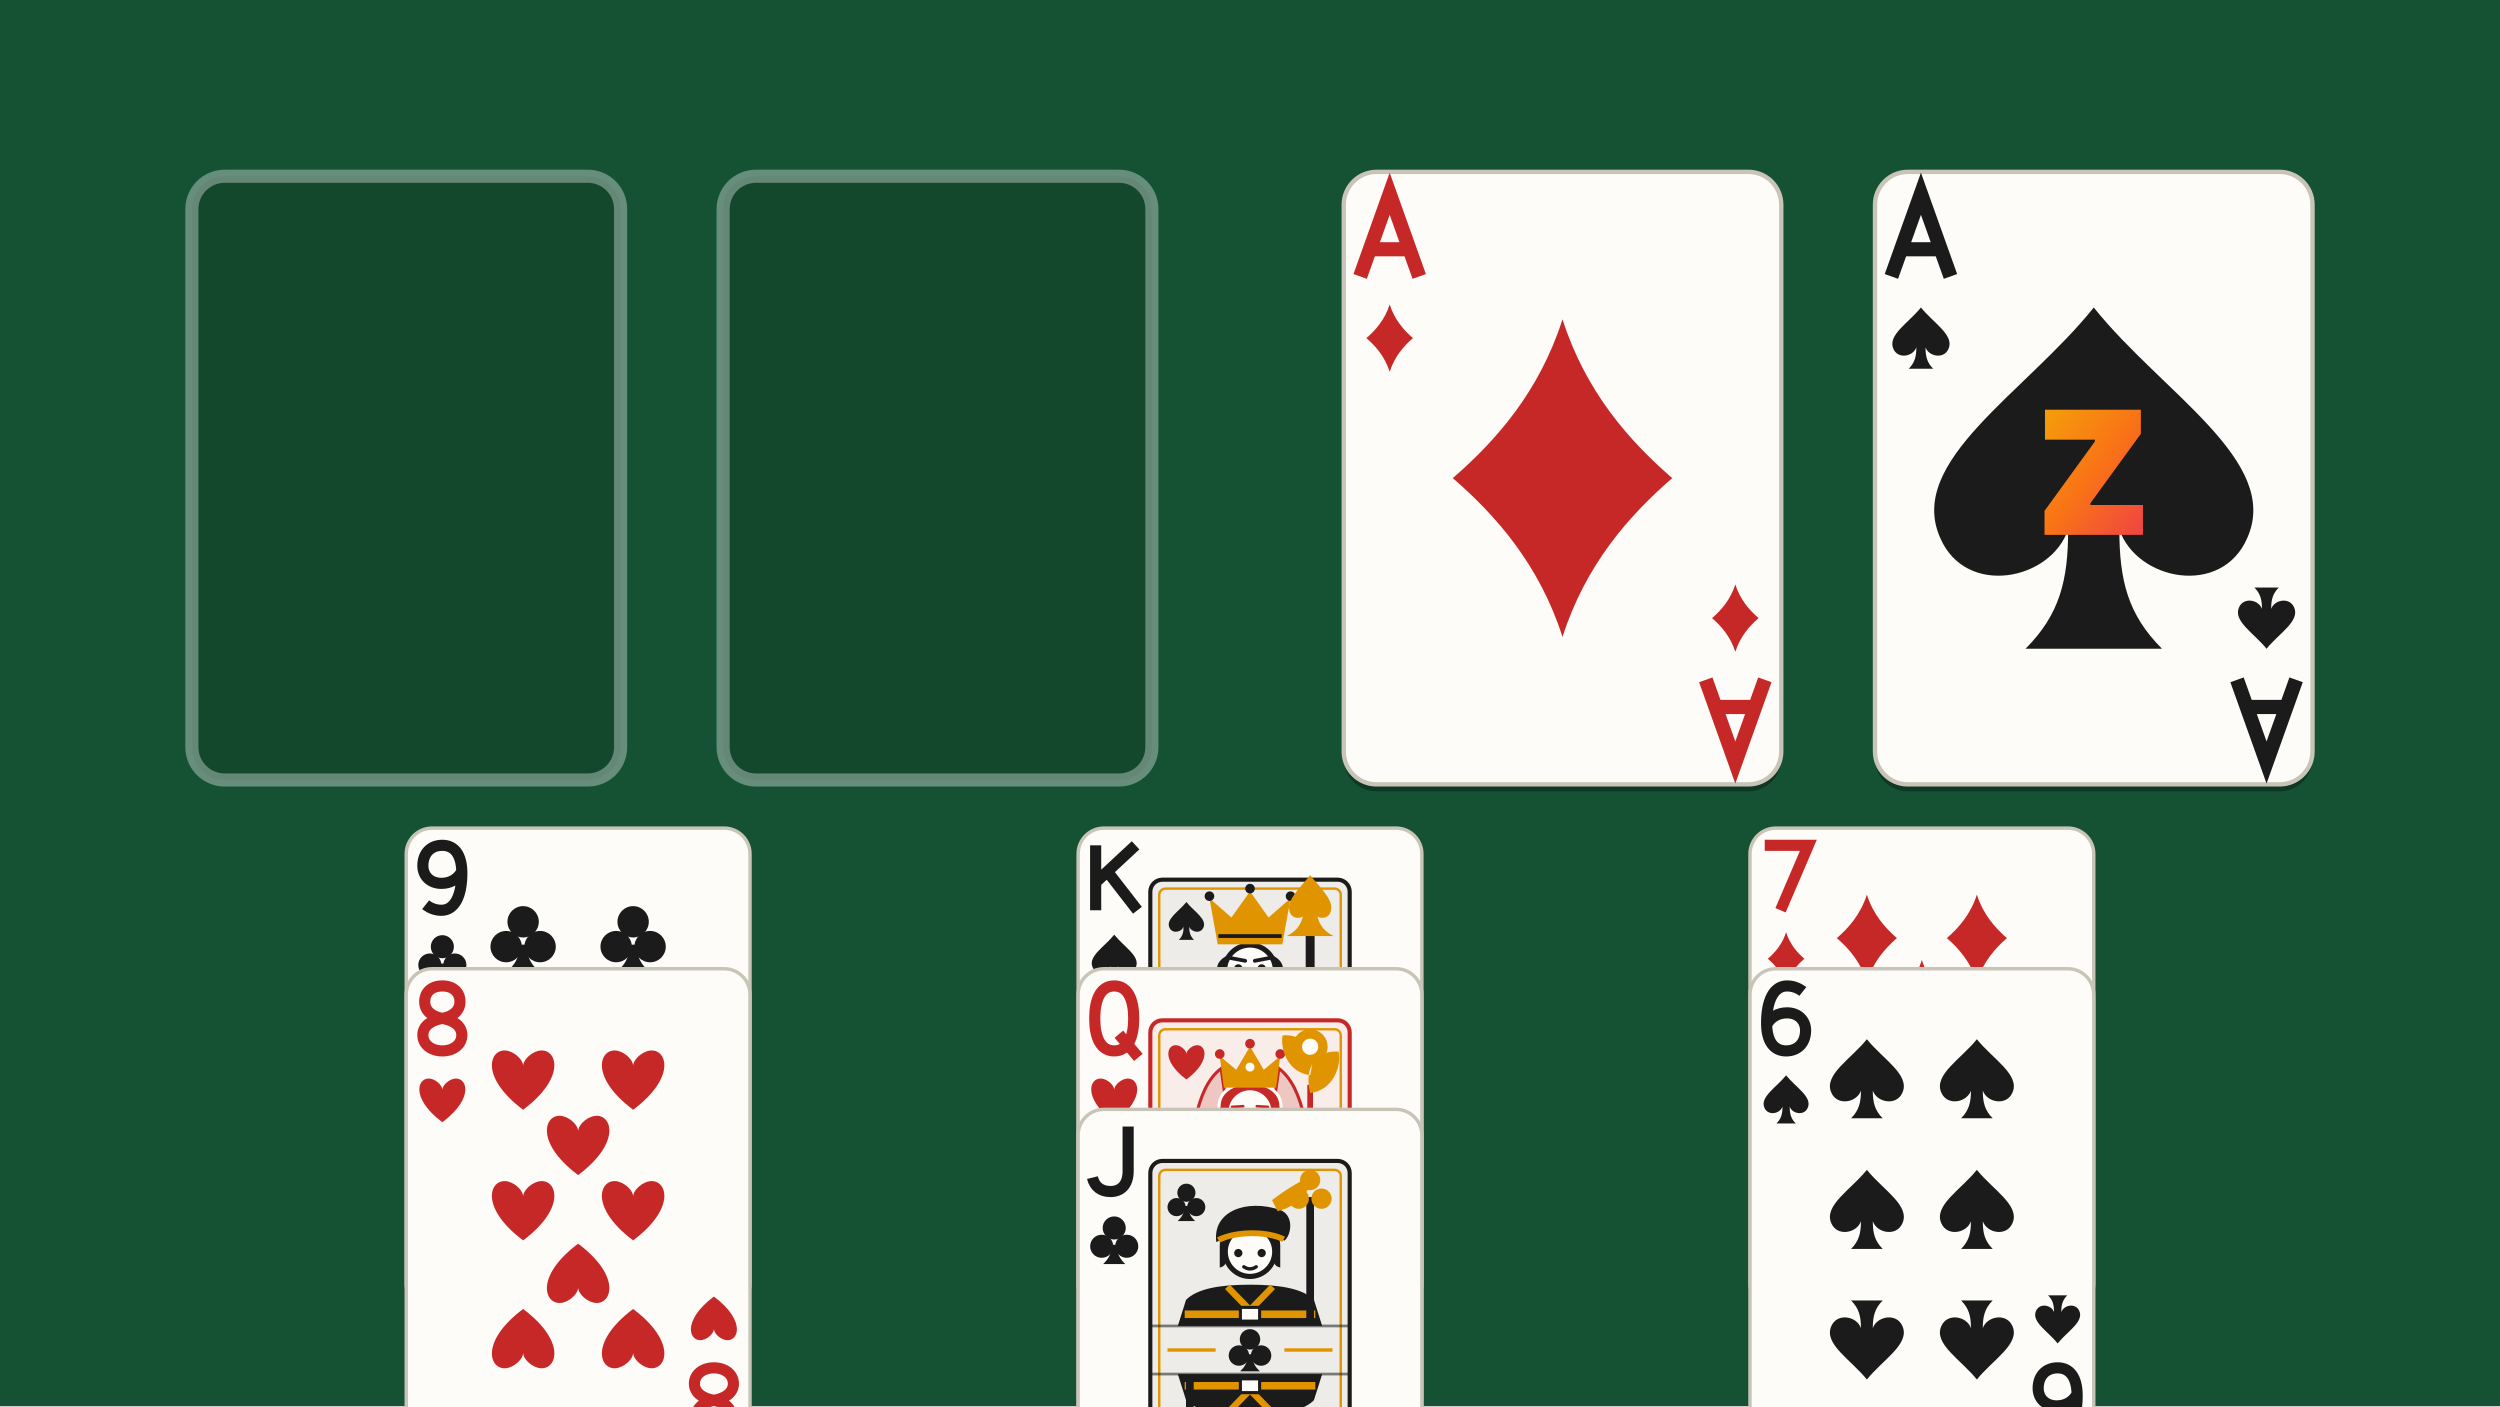
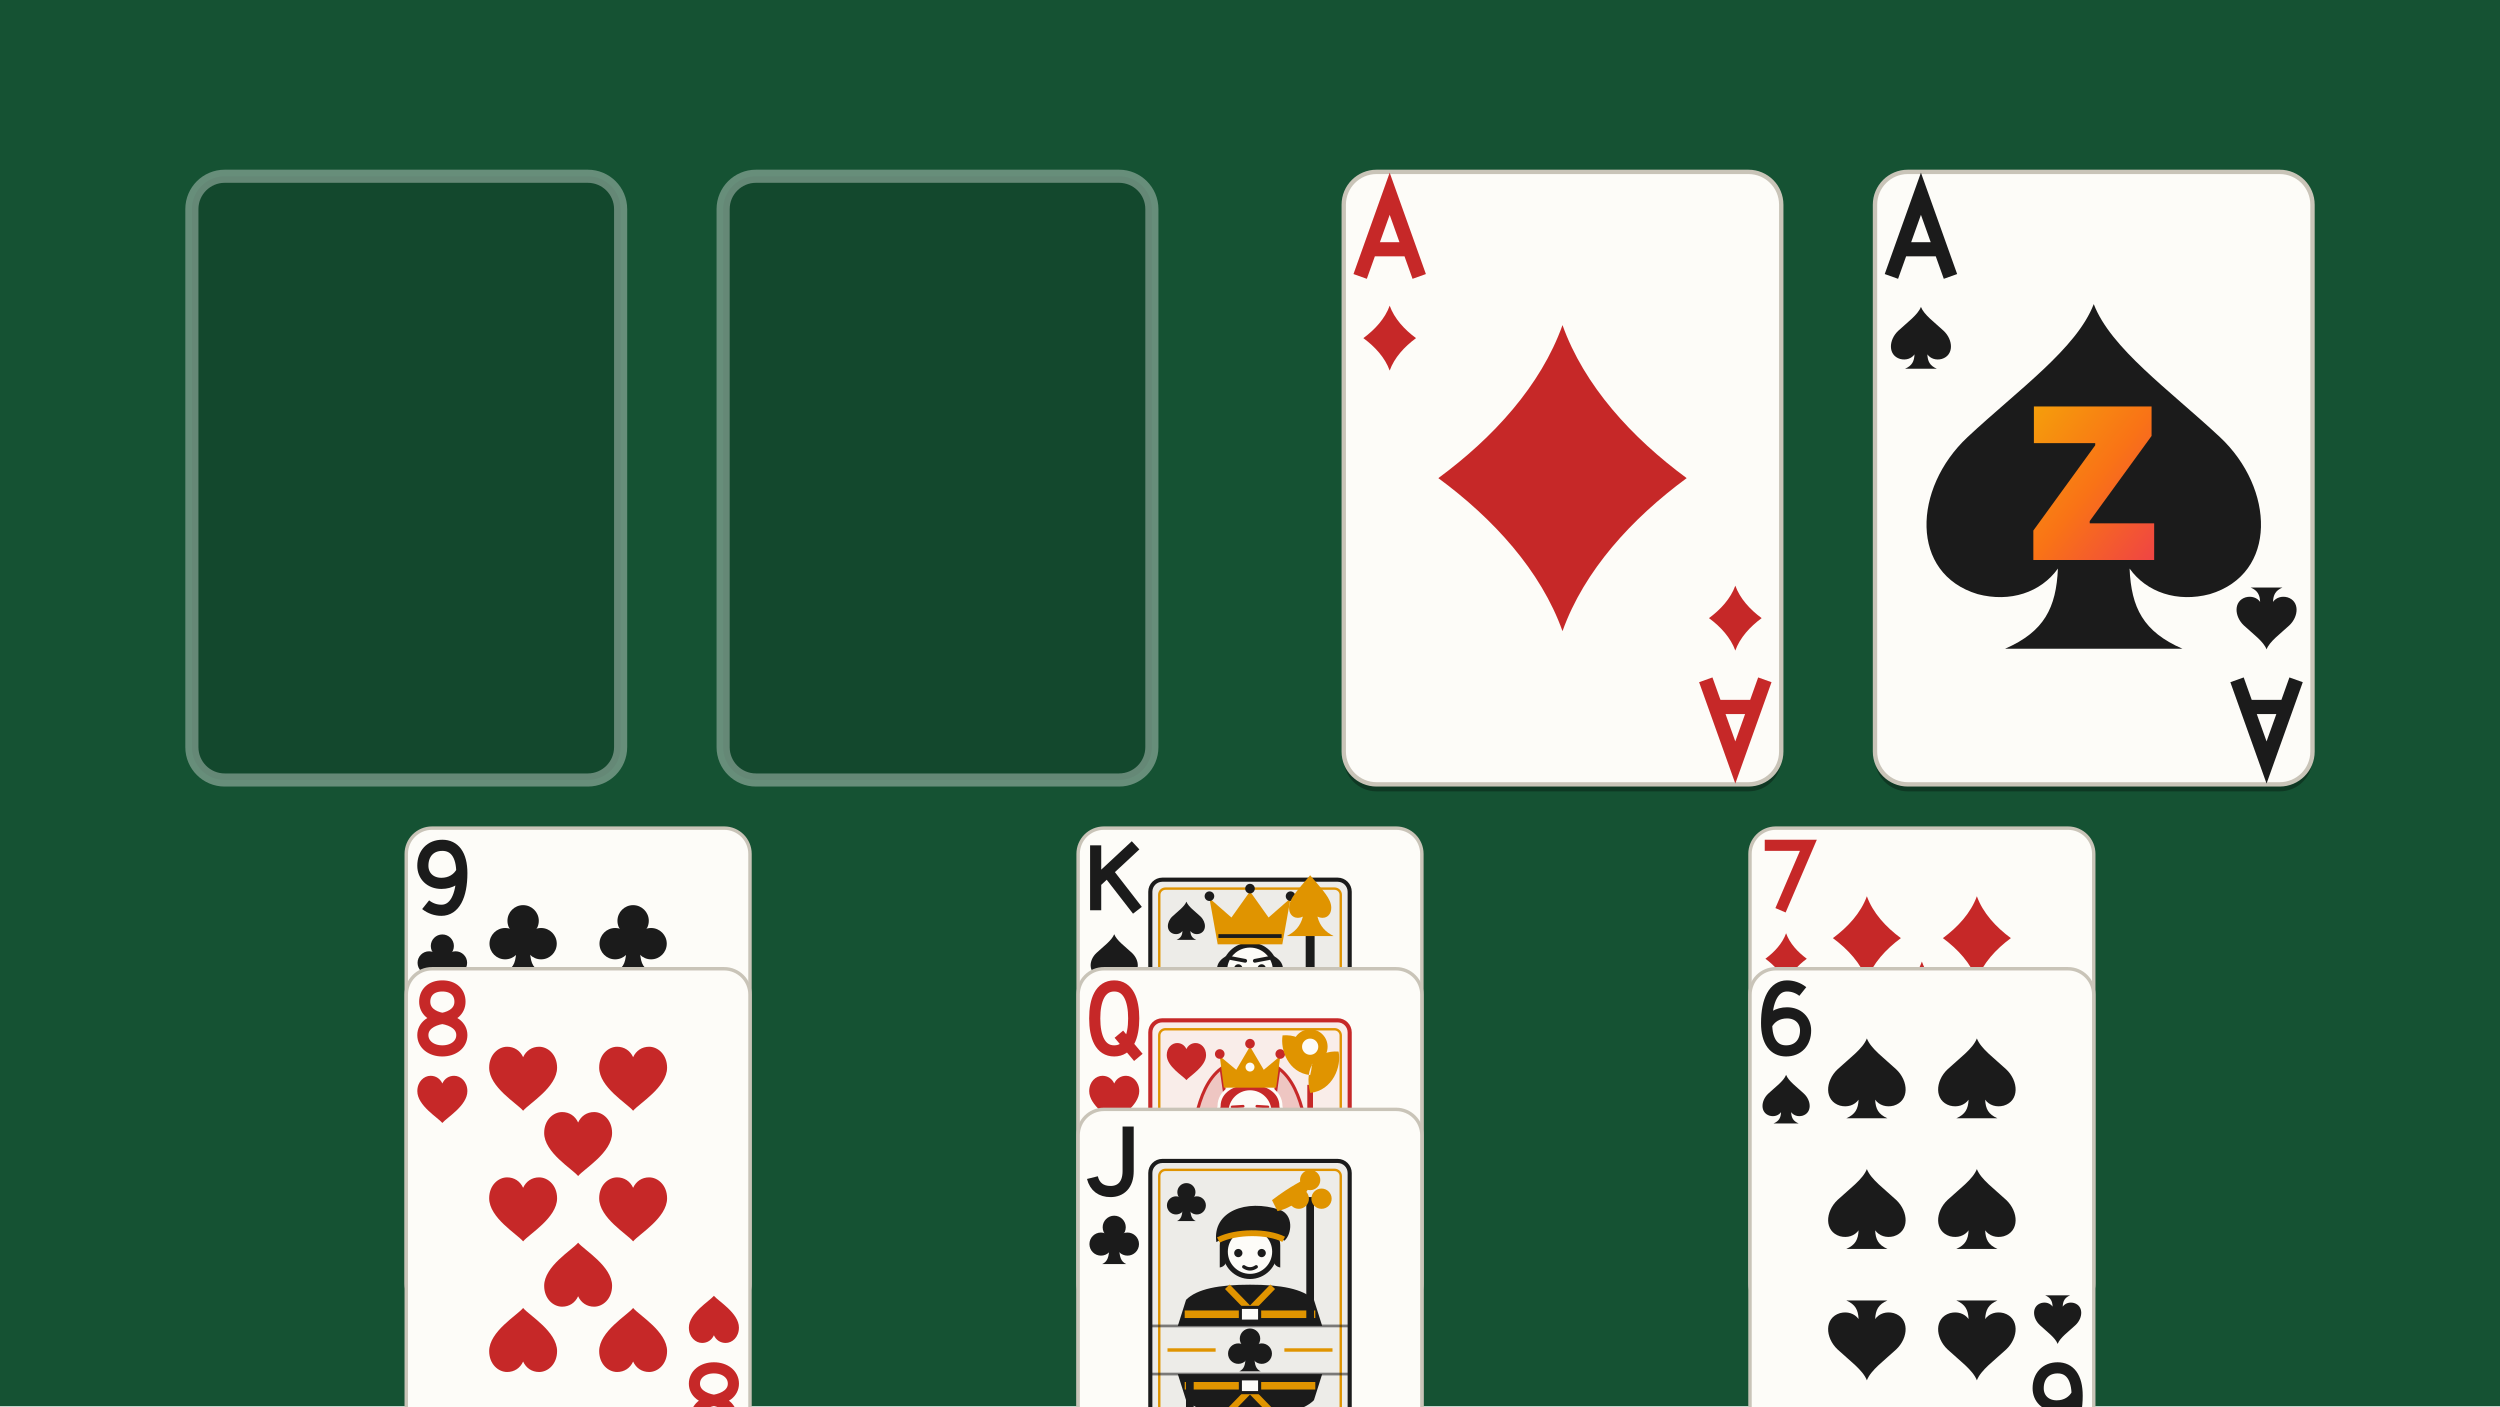
<svg xmlns="http://www.w3.org/2000/svg" width="320" height="180" viewBox="0 0 320 180">
  <defs>
    <symbol id="zc-s-1" overflow="visible">
-       <path d="M0-11C1.6-6 4.6-2.6 7.6 0 4.6 2.6 1.6 6 0 11-1.6 6-4.6 2.6-7.6 0-4.6-2.6-1.6-6 0-11z" />
+       <path d="M0-10.6C1.5-6.4 4.8-2.8 8.6 0 4.8 2.8 1.5 6.4 0 10.6-1.5 6.4-4.8 2.8-8.6 0-4.8-2.8-1.5-6.4 0-10.6Z" />
    </symbol>
    <symbol id="zc-s-3" overflow="visible">
-       <path d="M0-10C-4-5-11-1-9 3.5-7.5 7-2.5 6-1.5 3-1.5 6-2 8-4 10h8C2 8 1.5 6 1.5 3 2.5 6 7.5 7 9 3.5 11-1 4-5 0-10z" />
+       <path d="M0-10.2C1-7.6 4.4-5.2 7.4-2.4 10.6 .6 10.8 5.6 6.8 6.8 4.9 7.3 3.1 6.7 2.1 5.3 2.2 7.6 2.9 9 5.2 10H-5.2C-2.9 9-2.2 7.6-2.1 5.3-3.1 6.7-4.9 7.3-6.8 6.8-10.8 5.6-10.6 .6-7.4-2.4-4.4-5.2-1 -7.6 0-10.2Z" />
    </symbol>
    <linearGradient id="zc-g-mark" x1="0" y1="0" x2="1" y2="1">
      <stop offset="0" stop-color="#f59e0b" />
      <stop offset=".5" stop-color="#f97316" />
      <stop offset="1" stop-color="#ef4444" />
    </linearGradient>
    <symbol id="zc-s-0" overflow="visible">
-       <circle cy="-5" r="4.8" />
-       <circle cx="-5.2" cy="2.6" r="4.8" />
-       <circle cx="5.2" cy="2.6" r="4.8" />
-       <path d="M-1.3 2C-1 6-2.6 8-4.6 10h9.2C2.6 8 1 6 1.3 2z" />
+       <circle cy="-5.3" r="4.8" />
+       <circle cx="-5.5" cy="1.7" r="4.8" />
+       <circle cx="5.5" cy="1.7" r="4.8" />
+       <circle cy="0.4" r="3.4" />
+       <path d="M-2.1 3C-2.1 7-2.8 9-5 10H5C2.8 9 2.1 7 2.1 3Z" />
    </symbol>
    <symbol id="zc-s-2" overflow="visible">
-       <path d="M0 9.5C-14-1-10-10-4.5-8.5-2-7.8 0-5.5 0-4 0-5.5 2-7.8 4.5-8.5 10-10 14-1 0 9.5z" />
+       <path d="M0 9.8C-1.8 7.6-10.4 2.6-10.4-3.4-10.4-7.4-7.6-9.8-4.9-9.8-2.7-9.8-.9-8.6 0-6.6 .9-8.6 2.7-9.8 4.9-9.8 7.6-9.8 10.4-7.4 10.4-3.4 10.4 2.6 1.8 7.6 0 9.8Z" />
    </symbol>
  </defs>
  <rect width="320" height="180" fill="#155233" />
  <g transform="translate(24 22) scale(0.56)">
    <rect x="1" y="1" width="98" height="138" rx="7.5" fill="rgba(0,0,0,0.12)" stroke="rgba(255,255,255,0.35)" stroke-width="3" />
  </g>
  <g transform="translate(92 22) scale(0.56)">
    <rect x="1" y="1" width="98" height="138" rx="7.5" fill="rgba(0,0,0,0.12)" stroke="rgba(255,255,255,0.35)" stroke-width="3" />
  </g>
  <g transform="translate(172 22) scale(0.56)" style="color:#c62828">
    <rect y="1.6" width="100" height="140" rx="7.5" fill="rgba(0,0,0,0.32)" />
    <rect width="100" height="140" rx="7.5" fill="#fdfcf8" stroke="#c9c4b8" />
    <svg width="100" height="140" viewBox="0 0 100 140" fill="currentColor" aria-hidden="true">
      <g class="zc-idx-std">
        <path transform="translate(3.75 5) scale(1.35)" d="M0 14 5 0 10 14M2.2 9.4H7.8" fill="none" stroke="currentColor" stroke-width="2.4" stroke-linejoin="miter" stroke-miterlimit="6" />
        <g transform="translate(10.5 38) scale(0.7)">
          <use href="#zc-s-1" />
        </g>
      </g>
      <g class="zc-idx-std" transform="rotate(180 50 70)">
        <path transform="translate(3.75 5) scale(1.35)" d="M0 14 5 0 10 14M2.2 9.4H7.8" fill="none" stroke="currentColor" stroke-width="2.4" stroke-linejoin="miter" stroke-miterlimit="6" />
        <g transform="translate(10.5 38) scale(0.7)">
          <use href="#zc-s-1" />
        </g>
      </g>
      <g class="zc-idx-row" display="none">
        <path transform="translate(4 5) scale(2.1)" d="M0 14 5 0 10 14M2.2 9.4H7.8" fill="none" stroke="currentColor" stroke-width="2.4" stroke-linejoin="miter" stroke-miterlimit="6" />
        <g transform="translate(60 21) scale(1.25)">
          <use href="#zc-s-1" />
        </g>
      </g>
      <g class="zc-big">
        <g transform="translate(50 70) scale(3.3)">
          <use href="#zc-s-1" />
        </g>
      </g>
      <g class="zc-small" display="none">
        <g transform="translate(50 92) scale(3.1)">
          <use href="#zc-s-1" />
        </g>
      </g>
    </svg>
  </g>
  <g transform="translate(240 22) scale(0.56)" style="color:#1b1b1b">
    <rect y="1.6" width="100" height="140" rx="7.5" fill="rgba(0,0,0,0.32)" />
    <rect width="100" height="140" rx="7.5" fill="#fdfcf8" stroke="#c9c4b8" />
    <svg width="100" height="140" viewBox="0 0 100 140" fill="currentColor" aria-hidden="true">
      <g class="zc-idx-std">
        <path transform="translate(3.75 5) scale(1.35)" d="M0 14 5 0 10 14M2.2 9.4H7.8" fill="none" stroke="currentColor" stroke-width="2.4" stroke-linejoin="miter" stroke-miterlimit="6" />
        <g transform="translate(10.5 38) scale(0.7)">
          <use href="#zc-s-3" />
        </g>
      </g>
      <g class="zc-idx-std" transform="rotate(180 50 70)">
        <path transform="translate(3.75 5) scale(1.35)" d="M0 14 5 0 10 14M2.2 9.4H7.8" fill="none" stroke="currentColor" stroke-width="2.4" stroke-linejoin="miter" stroke-miterlimit="6" />
        <g transform="translate(10.5 38) scale(0.7)">
          <use href="#zc-s-3" />
        </g>
      </g>
      <g class="zc-idx-row" display="none">
        <path transform="translate(4 5) scale(2.1)" d="M0 14 5 0 10 14M2.2 9.4H7.8" fill="none" stroke="currentColor" stroke-width="2.4" stroke-linejoin="miter" stroke-miterlimit="6" />
        <g transform="translate(60 21) scale(1.25)">
          <use href="#zc-s-3" />
        </g>
      </g>
      <g class="zc-big">
        <g transform="translate(50 70) scale(3.9)">
          <use href="#zc-s-3" />
        </g>
-         <path transform="translate(50 68.674) scale(1.92256)" d="M-5.852 7.438L5.852 7.438L5.852 3.885L-0.392 3.885L-0.392 3.667L5.602 -4.583L5.602 -7.438L-5.798 -7.438L-5.798 -3.885L0.142 -3.885L0.142 -3.678L-5.852 4.583Z" fill="url(#zc-g-mark)" />
+         <path transform="translate(50 71.17) scale(2.359505)" d="M-5.852 7.438L5.852 7.438L5.852 3.885L-0.392 3.885L-0.392 3.667L5.602 -4.583L5.602 -7.438L-5.798 -7.438L-5.798 -3.885L0.142 -3.885L0.142 -3.678L-5.852 4.583Z" fill="url(#zc-g-mark)" />
      </g>
      <g class="zc-small" display="none">
        <g transform="translate(50 92) scale(3.1)">
          <use href="#zc-s-3" />
        </g>
-         <path transform="translate(50 91) scale(1.539392)" d="M-5.852 7.438L5.852 7.438L5.852 3.885L-0.392 3.885L-0.392 3.667L5.602 -4.583L5.602 -7.438L-5.798 -7.438L-5.798 -3.885L0.142 -3.885L0.142 -3.678L-5.852 4.583Z" fill="url(#zc-g-mark)" />
+         <path transform="translate(50 92.93) scale(1.875504)" d="M-5.852 7.438L5.852 7.438L5.852 3.885L-0.392 3.885L-0.392 3.667L5.602 -4.583L5.602 -7.438L-5.798 -7.438L-5.798 -3.885L0.142 -3.885L0.142 -3.678L-5.852 4.583Z" fill="url(#zc-g-mark)" />
      </g>
    </svg>
  </g>
  <g transform="translate(52 106) scale(0.44)" style="color:#1b1b1b">
    <rect y="1.6" width="100" height="140" rx="7.5" fill="rgba(0,0,0,0.32)" />
    <rect width="100" height="140" rx="7.5" fill="#fdfcf8" stroke="#c9c4b8" />
    <svg width="100" height="140" viewBox="0 0 100 140" fill="currentColor" aria-hidden="true">
      <g class="zc-idx-std">
        <path transform="translate(3.75 5) rotate(180 6.75 9.45) scale(1.35)" d="M8.6 1.2C7.6.4 6.4 0 5.2 0 2.4 0 .8 3 .8 8 .8 12 2.4 14 5 14 7.6 14 9.2 12.2 9.2 9.6 9.2 7.4 7.6 5.8 5.2 5.8 3.2 5.8 1.6 6.8.8 8.4" fill="none" stroke="currentColor" stroke-width="2.4" stroke-linejoin="miter" stroke-miterlimit="6" />
        <g transform="translate(10.5 38) scale(0.7)">
          <use href="#zc-s-0" />
        </g>
      </g>
      <g class="zc-idx-std" transform="rotate(180 50 70)">
        <path transform="translate(3.75 5) rotate(180 6.75 9.45) scale(1.35)" d="M8.6 1.2C7.6.4 6.4 0 5.2 0 2.4 0 .8 3 .8 8 .8 12 2.4 14 5 14 7.6 14 9.2 12.2 9.2 9.6 9.2 7.4 7.6 5.8 5.2 5.8 3.2 5.8 1.6 6.8.8 8.4" fill="none" stroke="currentColor" stroke-width="2.4" stroke-linejoin="miter" stroke-miterlimit="6" />
        <g transform="translate(10.5 38) scale(0.7)">
          <use href="#zc-s-0" />
        </g>
      </g>
      <g class="zc-idx-row" display="none">
        <path transform="translate(4 5) rotate(180 10.5 14.7) scale(2.1)" d="M8.6 1.2C7.6.4 6.4 0 5.2 0 2.4 0 .8 3 .8 8 .8 12 2.4 14 5 14 7.6 14 9.2 12.2 9.2 9.6 9.2 7.4 7.6 5.8 5.2 5.8 3.2 5.8 1.6 6.8.8 8.4" fill="none" stroke="currentColor" stroke-width="2.4" stroke-linejoin="miter" stroke-miterlimit="6" />
        <g transform="translate(60 21) scale(1.25)">
          <use href="#zc-s-0" />
        </g>
      </g>
      <g class="zc-big">
        <g transform="translate(34 32) scale(0.95)">
          <use href="#zc-s-0" />
        </g>
        <g transform="translate(66 32) scale(0.95)">
          <use href="#zc-s-0" />
        </g>
        <g transform="translate(34 57) scale(0.95)">
          <use href="#zc-s-0" />
        </g>
        <g transform="translate(66 57) scale(0.95)">
          <use href="#zc-s-0" />
        </g>
        <g transform="translate(34 83) rotate(180) scale(0.95)">
          <use href="#zc-s-0" />
        </g>
        <g transform="translate(66 83) rotate(180) scale(0.95)">
          <use href="#zc-s-0" />
        </g>
        <g transform="translate(34 108) rotate(180) scale(0.95)">
          <use href="#zc-s-0" />
        </g>
        <g transform="translate(66 108) rotate(180) scale(0.95)">
          <use href="#zc-s-0" />
        </g>
        <g transform="translate(50 70) scale(0.95)">
          <use href="#zc-s-0" />
        </g>
      </g>
      <g class="zc-small" display="none">
        <g transform="translate(50 92) scale(3.1)">
          <use href="#zc-s-0" />
        </g>
      </g>
    </svg>
  </g>
  <g transform="translate(52 124) scale(0.44)" style="color:#c62828">
    <rect y="1.6" width="100" height="140" rx="7.5" fill="rgba(0,0,0,0.32)" />
    <rect width="100" height="140" rx="7.5" fill="#fdfcf8" stroke="#c9c4b8" />
    <svg width="100" height="140" viewBox="0 0 100 140" fill="currentColor" aria-hidden="true">
      <g class="zc-idx-std">
        <path transform="translate(3.75 5) scale(1.35)" d="M5 0C2.6 0 1.2 1.4 1.2 3.4 1.2 5.4 2.8 6.6 5 7 7.4 7.4 9.2 8.6 9.2 10.6 9.2 12.6 7.4 14 5 14 2.6 14 .8 12.6.8 10.6.8 8.6 2.6 7.4 5 7 7.2 6.6 8.8 5.4 8.8 3.4 8.8 1.4 7.4 0 5 0z" fill="none" stroke="currentColor" stroke-width="2.4" stroke-linejoin="miter" stroke-miterlimit="6" />
        <g transform="translate(10.5 38) scale(0.7)">
          <use href="#zc-s-2" />
        </g>
      </g>
      <g class="zc-idx-std" transform="rotate(180 50 70)">
        <path transform="translate(3.75 5) scale(1.35)" d="M5 0C2.6 0 1.2 1.4 1.2 3.4 1.2 5.4 2.8 6.6 5 7 7.4 7.4 9.2 8.6 9.2 10.6 9.2 12.6 7.4 14 5 14 2.6 14 .8 12.6.8 10.6.8 8.6 2.6 7.4 5 7 7.2 6.6 8.8 5.4 8.8 3.4 8.8 1.4 7.4 0 5 0z" fill="none" stroke="currentColor" stroke-width="2.4" stroke-linejoin="miter" stroke-miterlimit="6" />
        <g transform="translate(10.5 38) scale(0.7)">
          <use href="#zc-s-2" />
        </g>
      </g>
      <g class="zc-idx-row" display="none">
        <path transform="translate(4 5) scale(2.1)" d="M5 0C2.6 0 1.2 1.4 1.2 3.4 1.2 5.4 2.8 6.6 5 7 7.4 7.4 9.2 8.6 9.2 10.6 9.2 12.6 7.4 14 5 14 2.6 14 .8 12.6.8 10.6.8 8.6 2.6 7.4 5 7 7.2 6.6 8.8 5.4 8.8 3.4 8.8 1.4 7.4 0 5 0z" fill="none" stroke="currentColor" stroke-width="2.4" stroke-linejoin="miter" stroke-miterlimit="6" />
        <g transform="translate(60 21) scale(1.25)">
          <use href="#zc-s-2" />
        </g>
      </g>
      <g class="zc-big">
        <g transform="translate(34 32) scale(0.95)">
          <use href="#zc-s-2" />
        </g>
        <g transform="translate(66 32) scale(0.95)">
          <use href="#zc-s-2" />
        </g>
        <g transform="translate(34 70) scale(0.95)">
          <use href="#zc-s-2" />
        </g>
        <g transform="translate(66 70) scale(0.95)">
          <use href="#zc-s-2" />
        </g>
        <g transform="translate(34 108) rotate(180) scale(0.95)">
          <use href="#zc-s-2" />
        </g>
        <g transform="translate(66 108) rotate(180) scale(0.95)">
          <use href="#zc-s-2" />
        </g>
        <g transform="translate(50 51) scale(0.95)">
          <use href="#zc-s-2" />
        </g>
        <g transform="translate(50 89) rotate(180) scale(0.95)">
          <use href="#zc-s-2" />
        </g>
      </g>
      <g class="zc-small" display="none">
        <g transform="translate(50 92) scale(3.1)">
          <use href="#zc-s-2" />
        </g>
      </g>
    </svg>
  </g>
  <g transform="translate(138 106) scale(0.44)" style="color:#1b1b1b">
    <rect y="1.6" width="100" height="140" rx="7.5" fill="rgba(0,0,0,0.32)" />
    <rect width="100" height="140" rx="7.5" fill="#fdfcf8" stroke="#c9c4b8" />
    <svg width="100" height="140" viewBox="0 0 100 140" fill="currentColor" aria-hidden="true">
      <g class="zc-idx-std">
        <path transform="translate(3.75 5) scale(1.35)" d="M1 0V14M9.6 0 1 8M3.8 6 10 14" fill="none" stroke="currentColor" stroke-width="2.4" stroke-linejoin="miter" stroke-miterlimit="6" />
        <g transform="translate(10.5 38) scale(0.7)">
          <use href="#zc-s-3" />
        </g>
      </g>
      <g class="zc-idx-std" transform="rotate(180 50 70)">
        <path transform="translate(3.75 5) scale(1.35)" d="M1 0V14M9.6 0 1 8M3.8 6 10 14" fill="none" stroke="currentColor" stroke-width="2.4" stroke-linejoin="miter" stroke-miterlimit="6" />
        <g transform="translate(10.5 38) scale(0.7)">
          <use href="#zc-s-3" />
        </g>
      </g>
      <g class="zc-idx-row" display="none">
        <path transform="translate(4 5) scale(2.1)" d="M1 0V14M9.6 0 1 8M3.8 6 10 14" fill="none" stroke="currentColor" stroke-width="2.4" stroke-linejoin="miter" stroke-miterlimit="6" />
        <g transform="translate(60 21) scale(1.25)">
          <use href="#zc-s-3" />
        </g>
      </g>
      <g class="zc-big">
        <rect x="21" y="15" width="58" height="110" rx="3.5" fill="currentColor" fill-opacity="0.07" stroke="currentColor" stroke-width="1.2" />
        <rect class="zc-fine" x="23.6" y="17.6" width="52.8" height="104.8" rx="1.8" fill="none" stroke="#e09400" stroke-width="0.7" />
        <path d="M21 63H79" stroke="currentColor" stroke-width="0.8" opacity="0.55" />
        <path d="M21 77H79" stroke="currentColor" stroke-width="0.8" opacity="0.55" />
        <path d="M26 70H40M60 70H74" stroke="#e09400" stroke-width="1" />
        <g transform="translate(50 70) scale(0.62)">
          <use href="#zc-s-3" />
        </g>
        <g>
          <path d="M24.6 63 27.6 55C32 51.2 41 50 50 50S68 51.2 72.4 55L75.4 63z" />
          <path d="M28 59C36 53 45 54.6 50 58.6 55 54.6 64 53 72 59L73.4 63H26.6z" fill="#fdfcf8" stroke="currentColor" stroke-width="1.1" />
          <g fill="currentColor">
            <circle cx="33" cy="59.4" r="1.1" />
            <circle cx="39" cy="57.2" r="1.1" />
            <circle cx="61" cy="57.2" r="1.1" />
            <circle cx="67" cy="59.4" r="1.1" />
          </g>
          <path d="M40.4 41C40.4 34 59.6 34 59.6 41V48H40.4z" />
          <circle cx="50" cy="41.4" r="7.4" fill="#fdfcf8" stroke="currentColor" stroke-width="1.5" />
          <path d="M42 43C41 52.8 45 58 50 58.8S59 52.8 58 43C56.6 46.4 53.6 48 50 48S43.4 46.4 42 43z" stroke="#fdfcf8" stroke-width="0.9" stroke-linejoin="round" />
          <path d="M44 46.4Q47 44.6 50 46.4Q53 44.6 56 46.4Q53.4 49.2 50 47.8Q46.6 49.2 44 46.4z" stroke="#fdfcf8" stroke-width="0.9" stroke-linejoin="round" />
          <circle cx="46.6" cy="40.8" r="1.2" />
          <circle cx="53.4" cy="40.8" r="1.2" />
          <path d="M44.4 37.8 48.6 38.6M55.6 37.8 51.4 38.6" fill="none" stroke="currentColor" stroke-linecap="round" stroke-width="1.1" />
          <path d="M40.6 33.8 38.2 20.4 44.6 26 50 18.4 55.4 26 61.8 20.4 59.4 33.8z" fill="#e09400" />
          <path d="M40.8 31.4H59.2" stroke="currentColor" stroke-width="1.1" fill="none" />
          <g class="zc-fine">
            <circle cx="38.2" cy="19.8" r="1.4" />
            <circle cx="50" cy="17.6" r="1.4" />
            <circle cx="61.8" cy="19.8" r="1.4" />
          </g>
          <g transform="translate(67.5 61.5) scale(1.18) translate(-70 -61.5)">
            <path d="M70 61.5V34" stroke="currentColor" stroke-width="2.2" fill="none" />
            <path d="M70 21C66.8 24.8 64.8 26.8 64.8 29 64.8 31.2 66.6 32 68.2 31.2 67.6 33.6 66.2 35 64.2 36H75.8C73.8 35 72.4 33.6 71.8 31.2 73.4 32 75.2 31.2 75.2 29 75.2 26.8 73.2 24.8 70 21z" fill="#e09400" />
          </g>
          <g transform="translate(31.5 27) scale(0.55)">
            <use href="#zc-s-3" />
          </g>
        </g>
        <g transform="rotate(180 50 70)">
          <path d="M24.6 63 27.6 55C32 51.2 41 50 50 50S68 51.2 72.4 55L75.4 63z" />
          <path d="M28 59C36 53 45 54.6 50 58.6 55 54.6 64 53 72 59L73.4 63H26.6z" fill="#fdfcf8" stroke="currentColor" stroke-width="1.1" />
          <g fill="currentColor">
            <circle cx="33" cy="59.4" r="1.1" />
            <circle cx="39" cy="57.2" r="1.1" />
            <circle cx="61" cy="57.2" r="1.1" />
            <circle cx="67" cy="59.4" r="1.1" />
          </g>
          <path d="M40.4 41C40.4 34 59.6 34 59.6 41V48H40.4z" />
          <circle cx="50" cy="41.4" r="7.4" fill="#fdfcf8" stroke="currentColor" stroke-width="1.5" />
          <path d="M42 43C41 52.8 45 58 50 58.8S59 52.8 58 43C56.6 46.4 53.6 48 50 48S43.4 46.4 42 43z" stroke="#fdfcf8" stroke-width="0.9" stroke-linejoin="round" />
          <path d="M44 46.4Q47 44.6 50 46.4Q53 44.6 56 46.4Q53.4 49.2 50 47.8Q46.6 49.2 44 46.4z" stroke="#fdfcf8" stroke-width="0.9" stroke-linejoin="round" />
          <circle cx="46.6" cy="40.8" r="1.2" />
          <circle cx="53.4" cy="40.8" r="1.2" />
          <path d="M44.4 37.8 48.6 38.6M55.6 37.8 51.4 38.6" fill="none" stroke="currentColor" stroke-linecap="round" stroke-width="1.1" />
          <path d="M40.6 33.8 38.2 20.4 44.6 26 50 18.4 55.4 26 61.8 20.4 59.4 33.8z" fill="#e09400" />
          <path d="M40.8 31.4H59.2" stroke="currentColor" stroke-width="1.1" fill="none" />
          <g class="zc-fine">
            <circle cx="38.2" cy="19.8" r="1.4" />
            <circle cx="50" cy="17.6" r="1.4" />
            <circle cx="61.8" cy="19.8" r="1.4" />
          </g>
          <g transform="translate(67.5 61.5) scale(1.18) translate(-70 -61.5)">
            <path d="M70 61.5V34" stroke="currentColor" stroke-width="2.2" fill="none" />
            <path d="M70 21C66.8 24.8 64.8 26.8 64.8 29 64.8 31.2 66.6 32 68.2 31.2 67.6 33.6 66.2 35 64.2 36H75.8C73.8 35 72.4 33.6 71.8 31.2 73.4 32 75.2 31.2 75.2 29 75.2 26.8 73.2 24.8 70 21z" fill="#e09400" />
          </g>
          <g transform="translate(31.5 27) scale(0.55)">
            <use href="#zc-s-3" />
          </g>
        </g>
      </g>
      <g class="zc-small" display="none" transform="translate(50 128) scale(1.55) translate(-50 -63)">
        <path d="M24.6 63 27.6 55C32 51.2 41 50 50 50S68 51.2 72.4 55L75.4 63z" />
        <path d="M28 59C36 53 45 54.6 50 58.6 55 54.6 64 53 72 59L73.4 63H26.6z" fill="#fdfcf8" stroke="currentColor" stroke-width="1.1" />
        <path d="M40.4 41C40.4 34 59.6 34 59.6 41V48H40.4z" />
        <circle cx="50" cy="41.4" r="7.4" fill="#fdfcf8" stroke="currentColor" stroke-width="1.5" />
        <path d="M42 43C41 52.8 45 58 50 58.8S59 52.8 58 43C56.6 46.4 53.6 48 50 48S43.4 46.4 42 43z" stroke="#fdfcf8" stroke-width="0.9" stroke-linejoin="round" />
        <path d="M44 46.4Q47 44.6 50 46.4Q53 44.6 56 46.4Q53.4 49.2 50 47.8Q46.6 49.2 44 46.4z" stroke="#fdfcf8" stroke-width="0.9" stroke-linejoin="round" />
        <circle cx="46.6" cy="40.8" r="1.2" />
        <circle cx="53.4" cy="40.8" r="1.2" />
        <path d="M44.4 37.8 48.6 38.6M55.6 37.8 51.4 38.6" fill="none" stroke="currentColor" stroke-linecap="round" stroke-width="1.1" />
        <path d="M40.6 33.8 38.2 20.4 44.6 26 50 18.4 55.4 26 61.8 20.4 59.4 33.8z" fill="#e09400" />
        <path d="M40.8 31.4H59.2" stroke="currentColor" stroke-width="1.1" fill="none" />
        <g class="zc-fine">
          <circle cx="38.2" cy="19.8" r="1.4" />
          <circle cx="50" cy="17.6" r="1.4" />
          <circle cx="61.8" cy="19.8" r="1.4" />
        </g>
      </g>
    </svg>
  </g>
  <g transform="translate(138 124) scale(0.44)" style="color:#c62828">
    <rect y="1.6" width="100" height="140" rx="7.5" fill="rgba(0,0,0,0.32)" />
    <rect width="100" height="140" rx="7.5" fill="#fdfcf8" stroke="#c9c4b8" />
    <svg width="100" height="140" viewBox="0 0 100 140" fill="currentColor" aria-hidden="true">
      <g class="zc-idx-std">
        <path transform="translate(3.75 5) scale(1.35)" d="M5 0C2 0 .8 3 .8 7S2 14 5 14 9.2 11 9.2 7 8 0 5 0zM6 10.4 10.2 15.4" fill="none" stroke="currentColor" stroke-width="2.4" stroke-linejoin="miter" stroke-miterlimit="6" />
        <g transform="translate(10.5 38) scale(0.7)">
          <use href="#zc-s-2" />
        </g>
      </g>
      <g class="zc-idx-std" transform="rotate(180 50 70)">
        <path transform="translate(3.75 5) scale(1.35)" d="M5 0C2 0 .8 3 .8 7S2 14 5 14 9.2 11 9.2 7 8 0 5 0zM6 10.4 10.2 15.4" fill="none" stroke="currentColor" stroke-width="2.4" stroke-linejoin="miter" stroke-miterlimit="6" />
        <g transform="translate(10.5 38) scale(0.7)">
          <use href="#zc-s-2" />
        </g>
      </g>
      <g class="zc-idx-row" display="none">
        <path transform="translate(4 5) scale(2.1)" d="M5 0C2 0 .8 3 .8 7S2 14 5 14 9.2 11 9.2 7 8 0 5 0zM6 10.4 10.2 15.4" fill="none" stroke="currentColor" stroke-width="2.4" stroke-linejoin="miter" stroke-miterlimit="6" />
        <g transform="translate(60 21) scale(1.25)">
          <use href="#zc-s-2" />
        </g>
      </g>
      <g class="zc-big">
        <rect x="21" y="15" width="58" height="110" rx="3.5" fill="currentColor" fill-opacity="0.07" stroke="currentColor" stroke-width="1.2" />
        <rect class="zc-fine" x="23.6" y="17.6" width="52.8" height="104.8" rx="1.8" fill="none" stroke="#e09400" stroke-width="0.7" />
        <path d="M21 63H79" stroke="currentColor" stroke-width="0.8" opacity="0.55" />
        <path d="M21 77H79" stroke="currentColor" stroke-width="0.8" opacity="0.55" />
        <path d="M26 70H40M60 70H74" stroke="#e09400" stroke-width="1" />
        <g transform="translate(50 70) scale(0.62)">
          <use href="#zc-s-2" />
        </g>
        <g>
          <path d="M41.6 29C33.8 35 33.4 49 31 63H40.4C41 55 41.4 44 42.6 36z" fill="currentColor" fill-opacity="0.2" stroke="currentColor" stroke-width="0.9" />
          <path d="M58.4 29C66.2 35 66.6 49 69 63H59.6C59 55 58.6 44 57.4 36z" fill="currentColor" fill-opacity="0.2" stroke="currentColor" stroke-width="0.9" />
          <path d="M31 63 33.4 56C37 52.4 43 51.4 50 51.4S63 52.4 66.6 56L69 63z" />
          <path d="M41 40C41 31 59 31 59 40C60.6 47 60.4 54 58.4 58.4L55.6 55.6C56.6 51 56.4 47.2 56.8 44.6H43.2C43.6 47.2 43.4 51 44.4 55.6L41.6 58.4C39.6 54 39.4 47 41 40z" stroke="#fdfcf8" stroke-width="0.9" stroke-linejoin="round" />
          <circle cx="50" cy="41.6" r="7" fill="#fdfcf8" stroke="currentColor" stroke-width="1.5" />
          <path d="M42.4 34.6 41.2 25.4 46 29.4 50 22.6 54 29.4 58.8 25.4 57.6 34.6z" fill="#e09400" />
          <circle cx="50" cy="28.6" r="1.3" fill="#fdfcf8" />
          <g class="zc-fine">
            <circle cx="41.2" cy="24.8" r="1.4" />
            <circle cx="58.8" cy="24.8" r="1.4" />
            <circle cx="50" cy="21.8" r="1.4" />
          </g>
          <circle cx="46.6" cy="42" r="1.15" />
          <circle cx="53.4" cy="42" r="1.15" />
          <path d="M44.8 40.2 48 40M52 40 55.2 40.2" fill="none" stroke="currentColor" stroke-linecap="round" stroke-width="0.8" />
          <ellipse cx="50" cy="46.2" rx="1.9" ry="1" fill="#e09400" />
          <path d="M43 53.2C44.6 61 55.4 61 57 53.2" fill="none" stroke="#e09400" stroke-width="1.8" />
          <circle cx="46.2" cy="59.4" r="1.2" fill="#e09400" />
          <circle cx="50" cy="60.6" r="1.3" fill="#e09400" />
          <circle cx="53.8" cy="59.4" r="1.2" fill="#e09400" />
          <g transform="translate(67.5 61.5) scale(1.18) translate(-70 -61.5)">
            <path d="M70 61.5V38" stroke="currentColor" stroke-width="1.4" fill="none" />
            <path d="M70 35.6C64.6 35 62.6 29.4 63.2 25.8 68.8 25.4 71.6 29.6 70 35.6zM70 40C75.6 39.4 77.8 33.4 77 29.8 71.6 29.4 68.4 33.6 70 40z" fill="#e09400" />
            <circle cx="70" cy="28.6" r="4.3" fill="#e09400" />
            <circle cx="70" cy="28.6" r="2" fill="#fdfcf8" />
          </g>
          <g transform="translate(31.5 27) scale(0.55)">
            <use href="#zc-s-2" />
          </g>
        </g>
        <g transform="rotate(180 50 70)">
          <path d="M41.6 29C33.8 35 33.4 49 31 63H40.4C41 55 41.4 44 42.6 36z" fill="currentColor" fill-opacity="0.2" stroke="currentColor" stroke-width="0.9" />
          <path d="M58.4 29C66.2 35 66.6 49 69 63H59.6C59 55 58.6 44 57.4 36z" fill="currentColor" fill-opacity="0.2" stroke="currentColor" stroke-width="0.9" />
          <path d="M31 63 33.4 56C37 52.4 43 51.4 50 51.4S63 52.4 66.6 56L69 63z" />
          <path d="M41 40C41 31 59 31 59 40C60.6 47 60.4 54 58.4 58.4L55.6 55.6C56.6 51 56.4 47.2 56.8 44.6H43.2C43.6 47.2 43.4 51 44.4 55.6L41.6 58.4C39.6 54 39.4 47 41 40z" stroke="#fdfcf8" stroke-width="0.9" stroke-linejoin="round" />
          <circle cx="50" cy="41.6" r="7" fill="#fdfcf8" stroke="currentColor" stroke-width="1.5" />
          <path d="M42.4 34.6 41.2 25.4 46 29.4 50 22.6 54 29.4 58.8 25.4 57.6 34.6z" fill="#e09400" />
          <circle cx="50" cy="28.6" r="1.3" fill="#fdfcf8" />
          <g class="zc-fine">
            <circle cx="41.2" cy="24.8" r="1.4" />
            <circle cx="58.8" cy="24.8" r="1.4" />
            <circle cx="50" cy="21.8" r="1.4" />
          </g>
          <circle cx="46.6" cy="42" r="1.15" />
          <circle cx="53.4" cy="42" r="1.15" />
          <path d="M44.8 40.2 48 40M52 40 55.2 40.2" fill="none" stroke="currentColor" stroke-linecap="round" stroke-width="0.8" />
          <ellipse cx="50" cy="46.2" rx="1.9" ry="1" fill="#e09400" />
          <path d="M43 53.2C44.6 61 55.4 61 57 53.2" fill="none" stroke="#e09400" stroke-width="1.8" />
          <circle cx="46.2" cy="59.4" r="1.2" fill="#e09400" />
          <circle cx="50" cy="60.6" r="1.3" fill="#e09400" />
          <circle cx="53.8" cy="59.4" r="1.2" fill="#e09400" />
          <g transform="translate(67.5 61.5) scale(1.18) translate(-70 -61.5)">
            <path d="M70 61.5V38" stroke="currentColor" stroke-width="1.4" fill="none" />
            <path d="M70 35.6C64.6 35 62.6 29.4 63.2 25.8 68.8 25.4 71.6 29.6 70 35.6zM70 40C75.6 39.4 77.8 33.4 77 29.8 71.6 29.4 68.4 33.6 70 40z" fill="#e09400" />
            <circle cx="70" cy="28.6" r="4.3" fill="#e09400" />
            <circle cx="70" cy="28.6" r="2" fill="#fdfcf8" />
          </g>
          <g transform="translate(31.5 27) scale(0.55)">
            <use href="#zc-s-2" />
          </g>
        </g>
      </g>
      <g class="zc-small" display="none" transform="translate(50 128) scale(1.55) translate(-50 -63)">
        <path d="M41.6 29C33.8 35 33.4 49 31 63H40.4C41 55 41.4 44 42.6 36z" fill="currentColor" fill-opacity="0.2" stroke="currentColor" stroke-width="0.9" />
        <path d="M58.4 29C66.2 35 66.6 49 69 63H59.6C59 55 58.6 44 57.4 36z" fill="currentColor" fill-opacity="0.2" stroke="currentColor" stroke-width="0.9" />
        <path d="M31 63 33.4 56C37 52.4 43 51.4 50 51.4S63 52.4 66.6 56L69 63z" />
        <path d="M41 40C41 31 59 31 59 40C60.6 47 60.4 54 58.4 58.4L55.6 55.6C56.6 51 56.4 47.2 56.8 44.6H43.2C43.6 47.2 43.4 51 44.4 55.6L41.6 58.4C39.6 54 39.4 47 41 40z" stroke="#fdfcf8" stroke-width="0.9" stroke-linejoin="round" />
        <circle cx="50" cy="41.6" r="7" fill="#fdfcf8" stroke="currentColor" stroke-width="1.5" />
        <path d="M42.4 34.6 41.2 25.4 46 29.4 50 22.6 54 29.4 58.8 25.4 57.6 34.6z" fill="#e09400" />
        <circle cx="50" cy="28.6" r="1.3" fill="#fdfcf8" />
        <g class="zc-fine">
          <circle cx="41.2" cy="24.8" r="1.4" />
          <circle cx="58.8" cy="24.8" r="1.4" />
          <circle cx="50" cy="21.8" r="1.4" />
        </g>
        <circle cx="46.6" cy="42" r="1.15" />
        <circle cx="53.4" cy="42" r="1.15" />
        <path d="M44.8 40.2 48 40M52 40 55.2 40.2" fill="none" stroke="currentColor" stroke-linecap="round" stroke-width="0.8" />
        <ellipse cx="50" cy="46.2" rx="1.9" ry="1" fill="#e09400" />
        <path d="M43 53.2C44.6 61 55.4 61 57 53.2" fill="none" stroke="#e09400" stroke-width="1.8" />
      </g>
    </svg>
  </g>
  <g transform="translate(138 142) scale(0.44)" style="color:#1b1b1b">
    <rect y="1.6" width="100" height="140" rx="7.5" fill="rgba(0,0,0,0.32)" />
    <rect width="100" height="140" rx="7.5" fill="#fdfcf8" stroke="#c9c4b8" />
    <svg width="100" height="140" viewBox="0 0 100 140" fill="currentColor" aria-hidden="true">
      <g class="zc-idx-std">
        <path transform="translate(3.75 5) scale(1.35)" d="M8 0V9.6C8 12.6 6.4 14 4.2 14 2.2 14 .8 13 .3 11" fill="none" stroke="currentColor" stroke-width="2.4" stroke-linejoin="miter" stroke-miterlimit="6" />
        <g transform="translate(10.5 38) scale(0.7)">
          <use href="#zc-s-0" />
        </g>
      </g>
      <g class="zc-idx-std" transform="rotate(180 50 70)">
        <path transform="translate(3.75 5) scale(1.35)" d="M8 0V9.6C8 12.6 6.4 14 4.2 14 2.2 14 .8 13 .3 11" fill="none" stroke="currentColor" stroke-width="2.4" stroke-linejoin="miter" stroke-miterlimit="6" />
        <g transform="translate(10.5 38) scale(0.7)">
          <use href="#zc-s-0" />
        </g>
      </g>
      <g class="zc-idx-row" display="none">
        <path transform="translate(4 5) scale(2.1)" d="M8 0V9.6C8 12.6 6.4 14 4.2 14 2.2 14 .8 13 .3 11" fill="none" stroke="currentColor" stroke-width="2.4" stroke-linejoin="miter" stroke-miterlimit="6" />
        <g transform="translate(60 21) scale(1.25)">
          <use href="#zc-s-0" />
        </g>
      </g>
      <g class="zc-big">
        <rect x="21" y="15" width="58" height="110" rx="3.5" fill="currentColor" fill-opacity="0.07" stroke="currentColor" stroke-width="1.2" />
        <rect class="zc-fine" x="23.6" y="17.6" width="52.8" height="104.8" rx="1.8" fill="none" stroke="#e09400" stroke-width="0.7" />
        <path d="M21 63H79" stroke="currentColor" stroke-width="0.8" opacity="0.55" />
        <path d="M21 77H79" stroke="currentColor" stroke-width="0.8" opacity="0.55" />
        <path d="M26 70H40M60 70H74" stroke="#e09400" stroke-width="1" />
        <g transform="translate(50 70) scale(0.62)">
          <use href="#zc-s-0" />
        </g>
        <g>
          <path d="M29 63 31.4 55.4C34.6 52.2 41 51 50 51S65.4 52.2 68.6 55.4L71 63z" />
          <path d="M41.2 46V39.6C41.2 31 58.8 31 58.8 39.6V46C57.6 45.8 57 45 56.8 44H43.2C43 45 42.4 45.8 41.2 46z" />
          <circle cx="50" cy="41.4" r="7.2" fill="#fdfcf8" stroke="currentColor" stroke-width="1.5" />
          <path d="M40.2 38.6C39 29.6 49 26 58.6 29.2 62.8 30.6 62.2 36.4 60 38.2 55 35.4 46 35.4 40.2 38.6z" />
          <path d="M40.8 38C46 35.4 55 35.4 59.8 37.8" fill="none" stroke="#e09400" stroke-width="1.7" />
          <path d="M58 29.6C63.4 28.4 67.8 24 68.4 18.8 64.6 21.2 62.2 22 56.4 26.4z" fill="#e09400" />
          <circle cx="46.6" cy="41.8" r="1.2" />
          <circle cx="53.4" cy="41.8" r="1.2" />
          <path d="M48.2 45.8Q50 47 51.8 45.8" fill="none" stroke="currentColor" stroke-linecap="round" stroke-width="1" />
          <path d="M31 59.6H69" stroke="#e09400" stroke-width="2.2" />
          <path d="M43.4 51.6 50 58.4 56.6 51.6" fill="none" stroke="#e09400" stroke-width="1.9" />
          <rect x="47.2" y="57.6" width="5.6" height="4" fill="#fdfcf8" stroke="currentColor" stroke-width="0.9" />
          <g transform="translate(67.5 61.5) scale(1.18) translate(-70 -61.5)">
            <path d="M70 61.5V31" stroke="currentColor" stroke-width="1.9" fill="none" />
            <path d="M70 24.3a2.5 2.5 0 1 1 0 5 2.5 2.5 0 1 1 0-5z" fill="#e09400" />
            <path d="M67.2 28.9a2.5 2.5 0 1 1 0 5 2.5 2.5 0 1 1 0-5z" fill="#e09400" />
            <path d="M72.8 28.9a2.5 2.5 0 1 1 0 5 2.5 2.5 0 1 1 0-5z" fill="#e09400" />
          </g>
          <g transform="translate(31.5 27) scale(0.55)">
            <use href="#zc-s-0" />
          </g>
        </g>
        <g transform="rotate(180 50 70)">
          <path d="M29 63 31.4 55.4C34.6 52.2 41 51 50 51S65.4 52.2 68.6 55.4L71 63z" />
          <path d="M41.2 46V39.6C41.2 31 58.8 31 58.8 39.6V46C57.6 45.8 57 45 56.8 44H43.2C43 45 42.4 45.8 41.2 46z" />
          <circle cx="50" cy="41.4" r="7.2" fill="#fdfcf8" stroke="currentColor" stroke-width="1.5" />
          <path d="M40.2 38.6C39 29.6 49 26 58.6 29.2 62.8 30.6 62.2 36.4 60 38.2 55 35.4 46 35.4 40.2 38.6z" />
          <path d="M40.8 38C46 35.4 55 35.4 59.8 37.8" fill="none" stroke="#e09400" stroke-width="1.7" />
          <path d="M58 29.6C63.4 28.4 67.8 24 68.4 18.8 64.6 21.2 62.2 22 56.4 26.4z" fill="#e09400" />
          <circle cx="46.6" cy="41.8" r="1.2" />
          <circle cx="53.4" cy="41.8" r="1.2" />
          <path d="M48.2 45.8Q50 47 51.8 45.8" fill="none" stroke="currentColor" stroke-linecap="round" stroke-width="1" />
          <path d="M31 59.6H69" stroke="#e09400" stroke-width="2.2" />
          <path d="M43.4 51.6 50 58.4 56.6 51.6" fill="none" stroke="#e09400" stroke-width="1.9" />
          <rect x="47.2" y="57.6" width="5.6" height="4" fill="#fdfcf8" stroke="currentColor" stroke-width="0.9" />
          <g transform="translate(67.5 61.5) scale(1.18) translate(-70 -61.5)">
            <path d="M70 61.5V31" stroke="currentColor" stroke-width="1.9" fill="none" />
            <path d="M70 24.3a2.5 2.5 0 1 1 0 5 2.5 2.5 0 1 1 0-5z" fill="#e09400" />
            <path d="M67.2 28.9a2.5 2.5 0 1 1 0 5 2.5 2.5 0 1 1 0-5z" fill="#e09400" />
            <path d="M72.8 28.9a2.5 2.5 0 1 1 0 5 2.5 2.5 0 1 1 0-5z" fill="#e09400" />
          </g>
          <g transform="translate(31.5 27) scale(0.55)">
            <use href="#zc-s-0" />
          </g>
        </g>
      </g>
      <g class="zc-small" display="none" transform="translate(50 128) scale(1.55) translate(-50 -63)">
        <path d="M29 63 31.4 55.4C34.6 52.2 41 51 50 51S65.4 52.2 68.6 55.4L71 63z" />
        <path d="M41.2 46V39.6C41.2 31 58.8 31 58.8 39.6V46C57.6 45.8 57 45 56.8 44H43.2C43 45 42.4 45.8 41.2 46z" />
        <circle cx="50" cy="41.4" r="7.2" fill="#fdfcf8" stroke="currentColor" stroke-width="1.5" />
        <path d="M40.2 38.6C39 29.6 49 26 58.6 29.2 62.8 30.6 62.2 36.4 60 38.2 55 35.4 46 35.4 40.2 38.6z" />
        <path d="M40.8 38C46 35.4 55 35.4 59.8 37.8" fill="none" stroke="#e09400" stroke-width="1.7" />
        <path d="M58 29.6C63.4 28.4 67.8 24 68.4 18.8 64.6 21.2 62.2 22 56.4 26.4z" fill="#e09400" />
        <circle cx="46.6" cy="41.8" r="1.2" />
        <circle cx="53.4" cy="41.8" r="1.2" />
        <path d="M48.2 45.8Q50 47 51.8 45.8" fill="none" stroke="currentColor" stroke-linecap="round" stroke-width="1" />
        <path d="M31 59.6H69" stroke="#e09400" stroke-width="2.2" />
      </g>
    </svg>
  </g>
  <g transform="translate(224 106) scale(0.44)" style="color:#c62828">
    <rect y="1.6" width="100" height="140" rx="7.5" fill="rgba(0,0,0,0.32)" />
    <rect width="100" height="140" rx="7.5" fill="#fdfcf8" stroke="#c9c4b8" />
    <svg width="100" height="140" viewBox="0 0 100 140" fill="currentColor" aria-hidden="true">
      <g class="zc-idx-std">
        <path transform="translate(3.75 5) scale(1.35)" d="M.4 0H9.8L3.8 14" fill="none" stroke="currentColor" stroke-width="2.4" stroke-linejoin="miter" stroke-miterlimit="6" />
        <g transform="translate(10.5 38) scale(0.7)">
          <use href="#zc-s-1" />
        </g>
      </g>
      <g class="zc-idx-std" transform="rotate(180 50 70)">
        <path transform="translate(3.75 5) scale(1.35)" d="M.4 0H9.8L3.8 14" fill="none" stroke="currentColor" stroke-width="2.4" stroke-linejoin="miter" stroke-miterlimit="6" />
        <g transform="translate(10.5 38) scale(0.7)">
          <use href="#zc-s-1" />
        </g>
      </g>
      <g class="zc-idx-row" display="none">
        <path transform="translate(4 5) scale(2.1)" d="M.4 0H9.8L3.8 14" fill="none" stroke="currentColor" stroke-width="2.4" stroke-linejoin="miter" stroke-miterlimit="6" />
        <g transform="translate(60 21) scale(1.25)">
          <use href="#zc-s-1" />
        </g>
      </g>
      <g class="zc-big">
        <g transform="translate(34 32) scale(1.15)">
          <use href="#zc-s-1" />
        </g>
        <g transform="translate(66 32) scale(1.15)">
          <use href="#zc-s-1" />
        </g>
        <g transform="translate(34 70) scale(1.15)">
          <use href="#zc-s-1" />
        </g>
        <g transform="translate(66 70) scale(1.15)">
          <use href="#zc-s-1" />
        </g>
        <g transform="translate(34 108) rotate(180) scale(1.15)">
          <use href="#zc-s-1" />
        </g>
        <g transform="translate(66 108) rotate(180) scale(1.15)">
          <use href="#zc-s-1" />
        </g>
        <g transform="translate(50 51) scale(1.15)">
          <use href="#zc-s-1" />
        </g>
      </g>
      <g class="zc-small" display="none">
        <g transform="translate(50 92) scale(3.1)">
          <use href="#zc-s-1" />
        </g>
      </g>
    </svg>
  </g>
  <g transform="translate(224 124) scale(0.44)" style="color:#1b1b1b">
    <rect y="1.6" width="100" height="140" rx="7.5" fill="rgba(0,0,0,0.32)" />
    <rect width="100" height="140" rx="7.5" fill="#fdfcf8" stroke="#c9c4b8" />
    <svg width="100" height="140" viewBox="0 0 100 140" fill="currentColor" aria-hidden="true">
      <g class="zc-idx-std">
        <path transform="translate(3.75 5) scale(1.35)" d="M8.6 1.2C7.6.4 6.4 0 5.2 0 2.4 0 .8 3 .8 8 .8 12 2.4 14 5 14 7.6 14 9.2 12.2 9.2 9.6 9.2 7.4 7.6 5.8 5.2 5.8 3.2 5.8 1.6 6.8.8 8.4" fill="none" stroke="currentColor" stroke-width="2.4" stroke-linejoin="miter" stroke-miterlimit="6" />
        <g transform="translate(10.5 38) scale(0.7)">
          <use href="#zc-s-3" />
        </g>
      </g>
      <g class="zc-idx-std" transform="rotate(180 50 70)">
        <path transform="translate(3.75 5) scale(1.35)" d="M8.6 1.2C7.6.4 6.4 0 5.2 0 2.4 0 .8 3 .8 8 .8 12 2.4 14 5 14 7.6 14 9.2 12.2 9.2 9.6 9.2 7.4 7.6 5.8 5.2 5.8 3.2 5.8 1.6 6.8.8 8.4" fill="none" stroke="currentColor" stroke-width="2.4" stroke-linejoin="miter" stroke-miterlimit="6" />
        <g transform="translate(10.5 38) scale(0.7)">
          <use href="#zc-s-3" />
        </g>
      </g>
      <g class="zc-idx-row" display="none">
        <path transform="translate(4 5) scale(2.1)" d="M8.6 1.2C7.6.4 6.4 0 5.2 0 2.4 0 .8 3 .8 8 .8 12 2.4 14 5 14 7.6 14 9.2 12.2 9.2 9.6 9.2 7.4 7.6 5.8 5.2 5.8 3.2 5.8 1.6 6.8.8 8.4" fill="none" stroke="currentColor" stroke-width="2.4" stroke-linejoin="miter" stroke-miterlimit="6" />
        <g transform="translate(60 21) scale(1.25)">
          <use href="#zc-s-3" />
        </g>
      </g>
      <g class="zc-big">
        <g transform="translate(34 32) scale(1.15)">
          <use href="#zc-s-3" />
        </g>
        <g transform="translate(66 32) scale(1.15)">
          <use href="#zc-s-3" />
        </g>
        <g transform="translate(34 70) scale(1.15)">
          <use href="#zc-s-3" />
        </g>
        <g transform="translate(66 70) scale(1.15)">
          <use href="#zc-s-3" />
        </g>
        <g transform="translate(34 108) rotate(180) scale(1.15)">
          <use href="#zc-s-3" />
        </g>
        <g transform="translate(66 108) rotate(180) scale(1.15)">
          <use href="#zc-s-3" />
        </g>
      </g>
      <g class="zc-small" display="none">
        <g transform="translate(50 92) scale(3.1)">
          <use href="#zc-s-3" />
        </g>
      </g>
    </svg>
  </g>
</svg>
